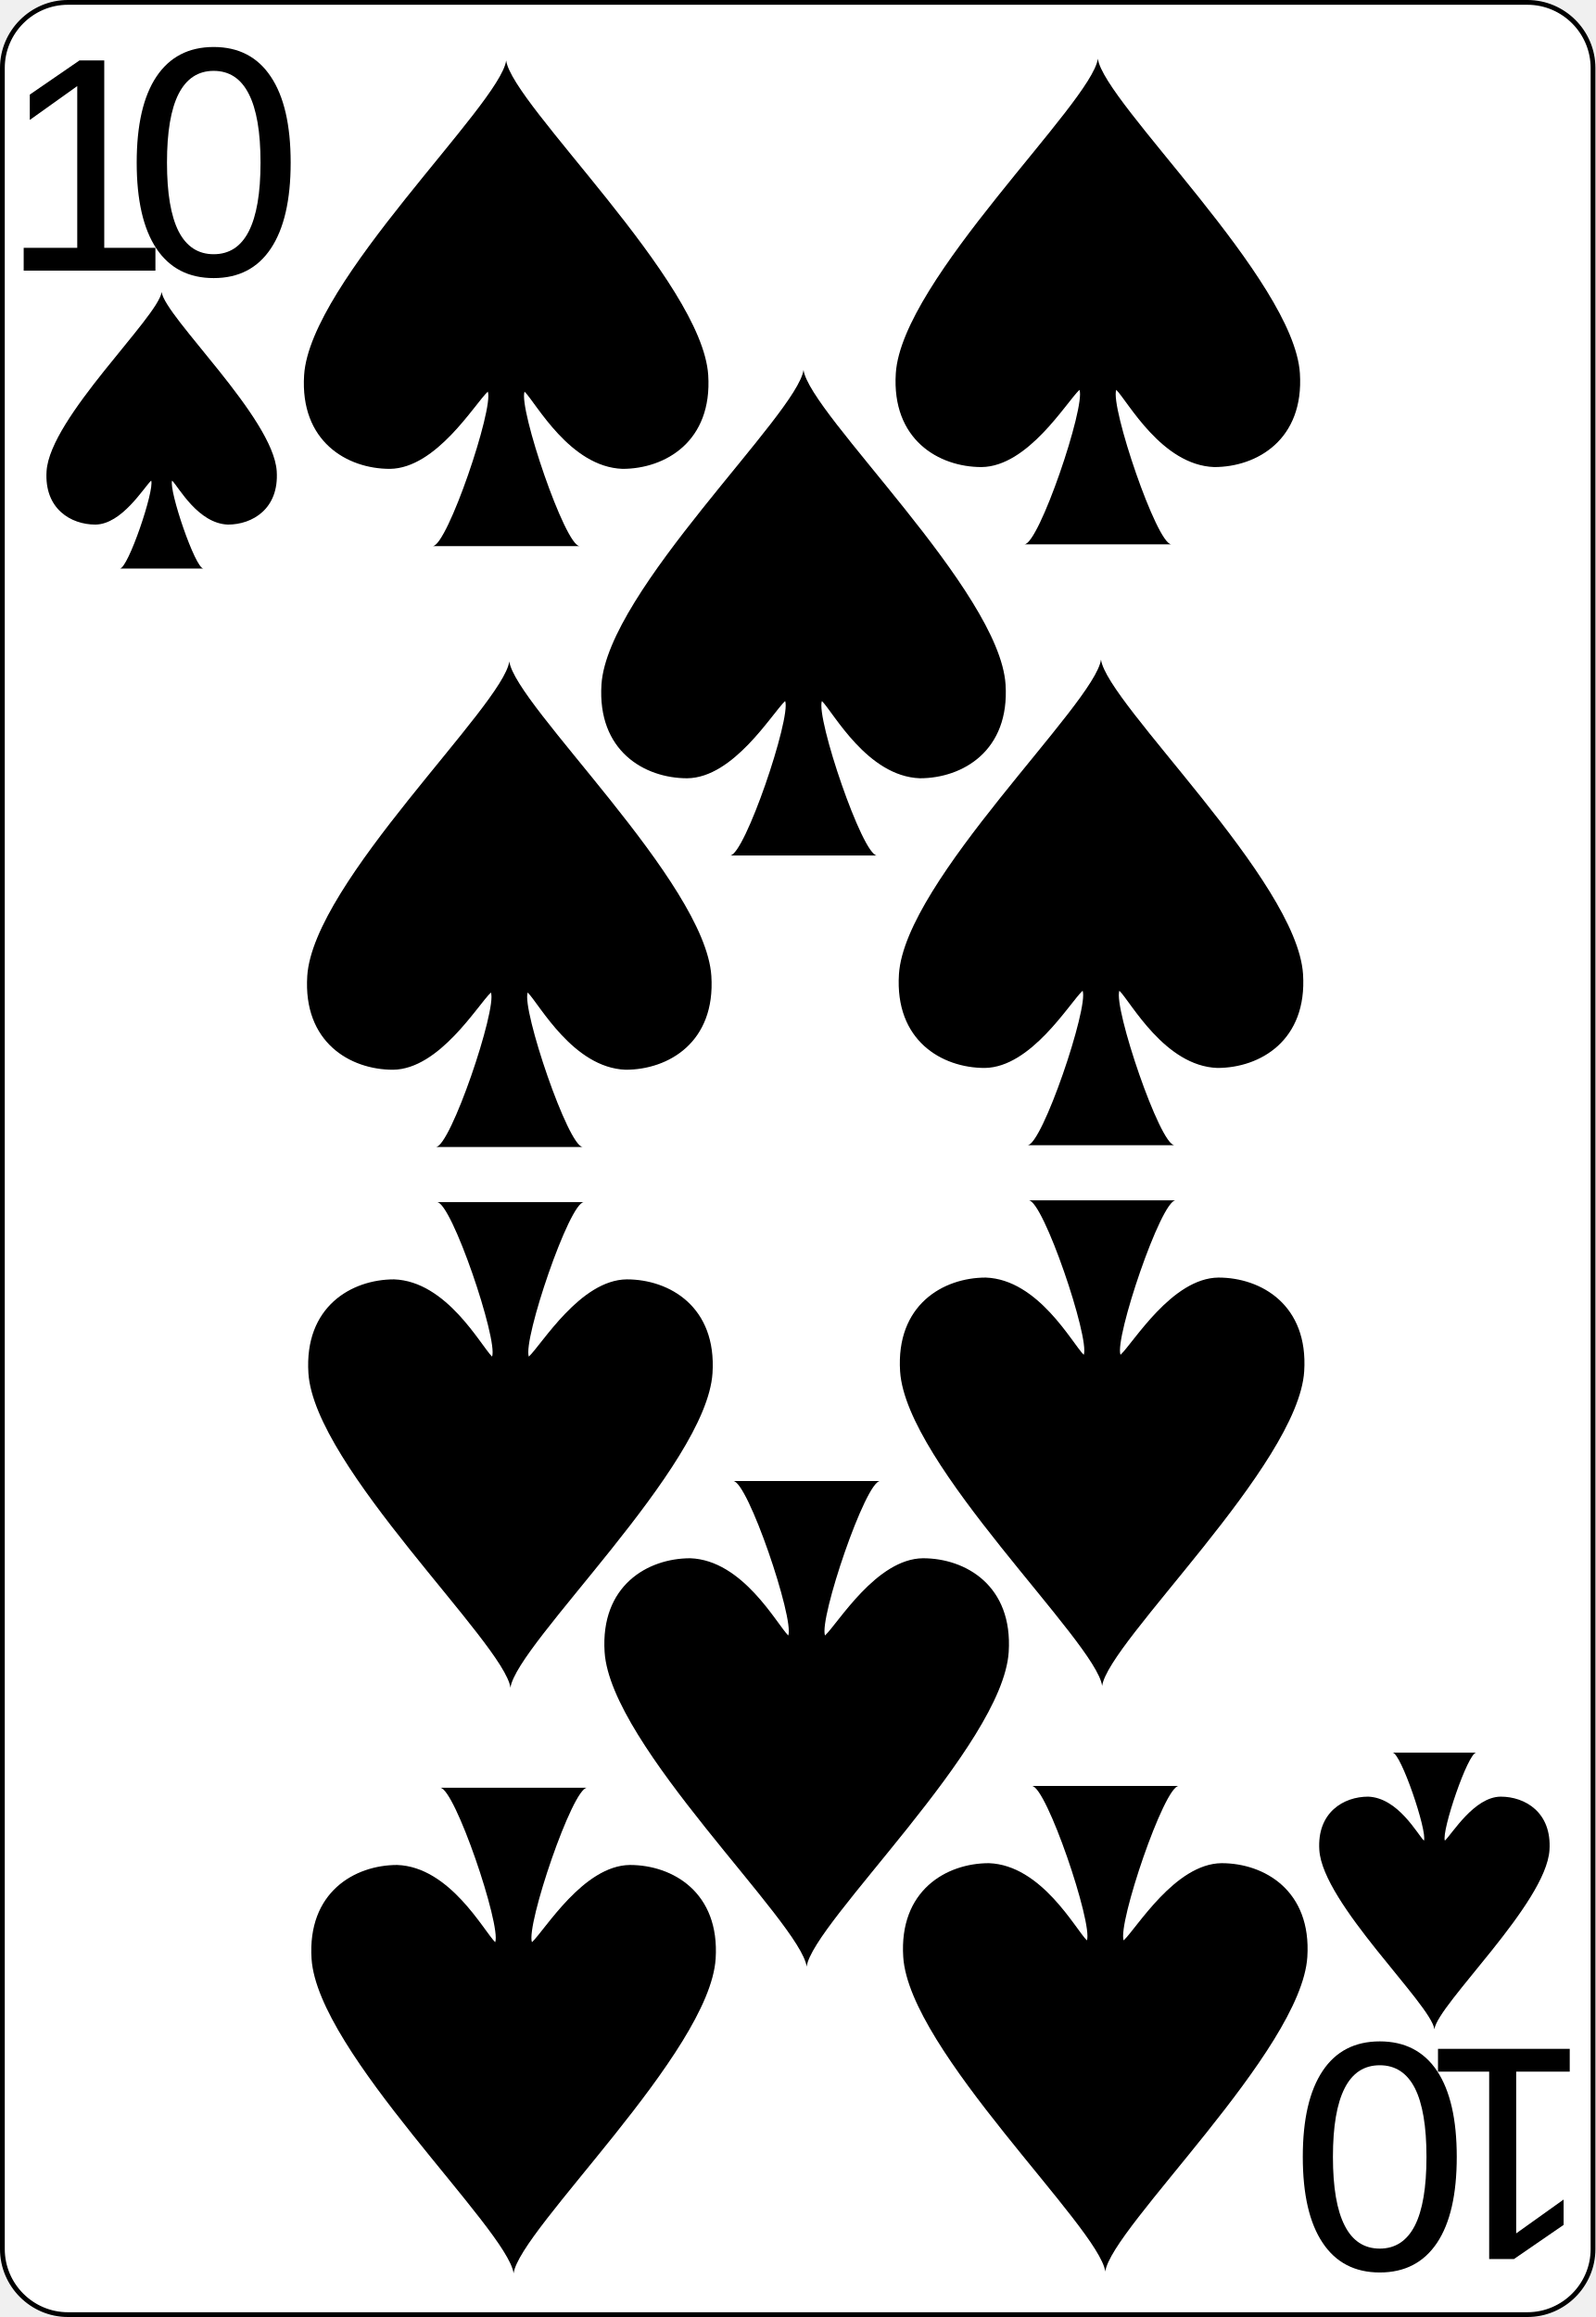
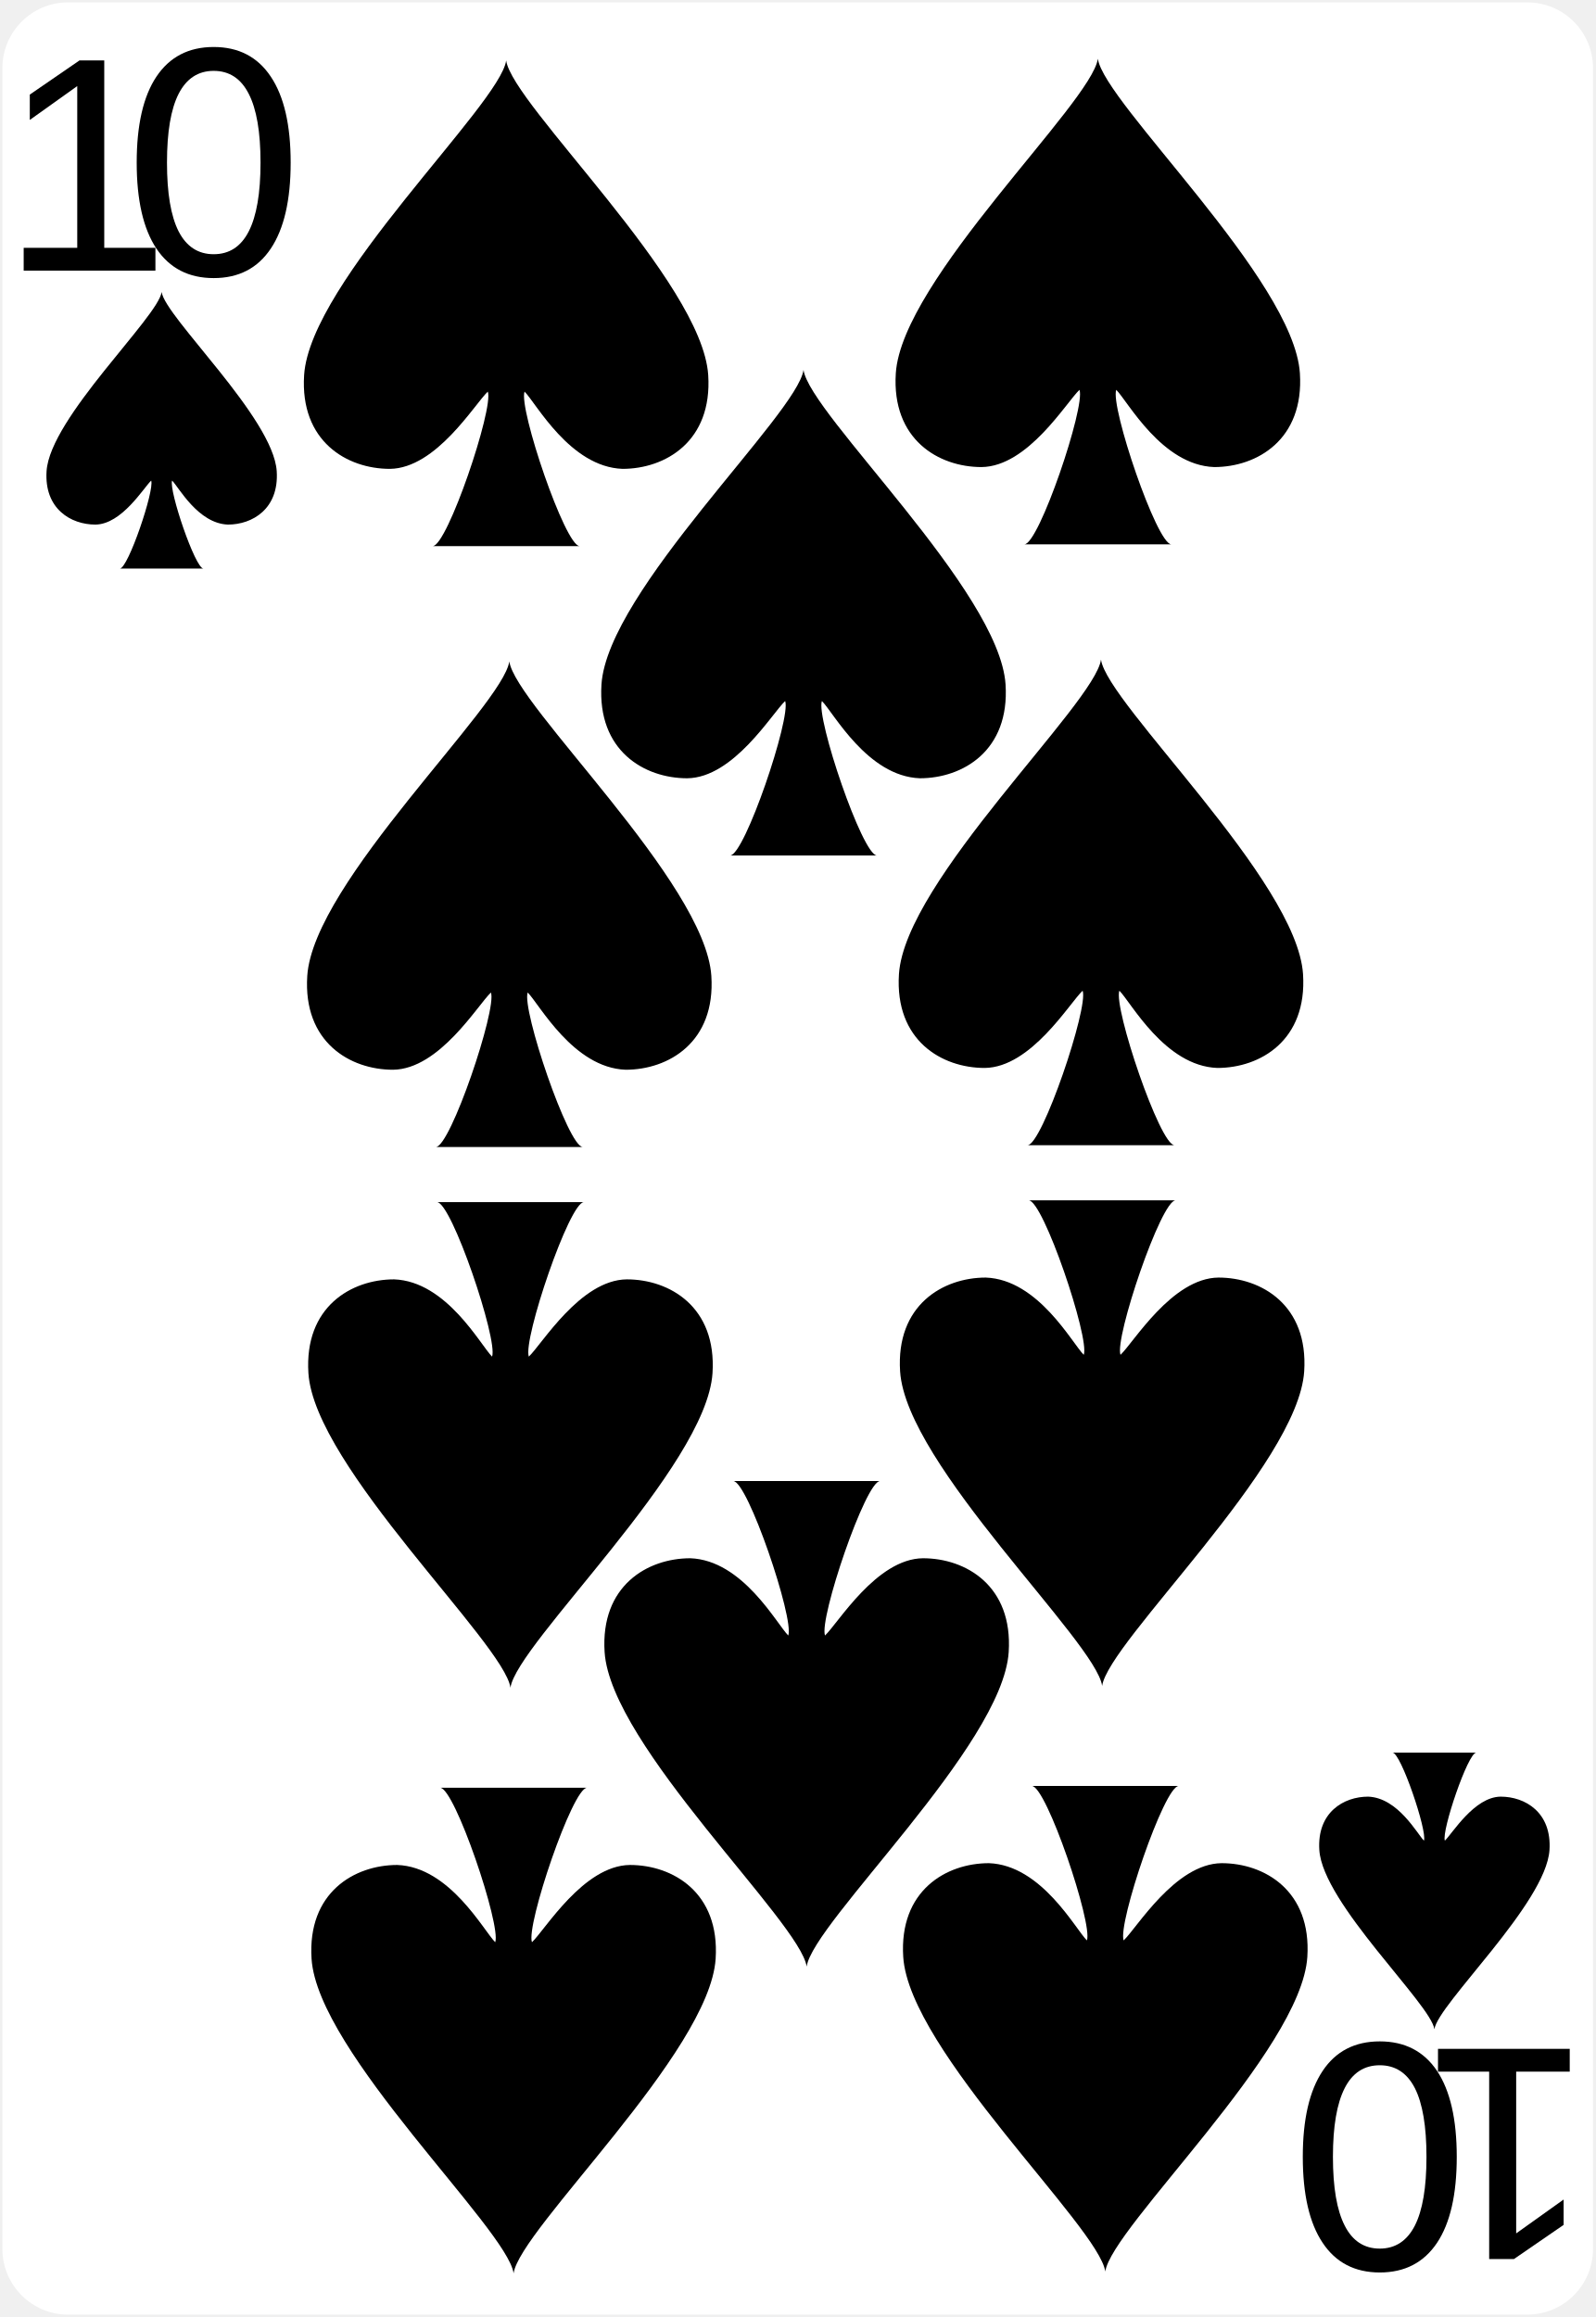
<svg xmlns="http://www.w3.org/2000/svg" width="167.087pt" height="242.667pt" viewBox="0 0 167.087 242.667" xml:space="preserve" id="svg2" version="1.1">
  <defs id="defs41" />
-   <g id="Layer_x0020_1" style="fill-rule:nonzero;clip-rule:nonzero;stroke:#000000;stroke-miterlimit:4;">
-     <path style="fill:#FFFFFF;stroke-width:0.5;" d="M166.837,235.548c0,3.777-3.087,6.869-6.871,6.869H7.111c-3.775,0-6.861-3.092-6.861-6.869V7.12C0.25,3.343,3.336,0.25,7.111,0.25h152.855    c3.784,0,6.871,3.093,6.871,6.87v228.428z" id="path5" />
+   <g id="Layer_x0020_1" style="fill-rule:nonzero;clip-rule:nonzero;stroke:none;stroke-miterlimit:4;">
+     <path style="fill:#FFFFFF;stroke:none;" d="M166.837,235.548c0,3.777-3.087,6.869-6.871,6.869H7.111c-3.775,0-6.861-3.092-6.861-6.869V7.12C0.25,3.343,3.336,0.25,7.111,0.25h152.855    c3.784,0,6.871,3.093,6.871,6.87v228.428z" id="path5" />
    <g style="stroke:none;" id="g7">
      <g id="g9">
				
			</g>
    </g>
    <g id="g15">
			
		</g>
    <g id="g19">
			
		</g>
    <g style="stroke:none;" id="g23">
      <g id="g25">
				
			</g>
    </g>
    <g style="stroke:none;" id="g31">
      <g id="g33">
				
			</g>
    </g>
  </g>
  <text xml:space="preserve" style="font-size:32px;font-style:normal;font-weight:normal;line-height:125%;letter-spacing:0px;word-spacing:0px;fill:#000000;fill-opacity:1;stroke:none;font-family:Bitstream Vera Sans" x="0.044" y="28.342" id="text3788">
    <tspan id="tspan3790" x="0.044" y="28.342" style="font-style:normal;font-variant:normal;font-weight:normal;font-stretch:normal;font-family:Arial;-inkscape-font-specification:Arial">1</tspan>
  </text>
  <g transform="matrix(1.508595,0,0,1.379325,16.92904,45.0659)" id="layer1-7">
    <path id="sl" d="M 7.989,3.103 C 7.747,-0.954 0.242,-8.59 0,-10.5 c -0.242,1.909 -7.747,9.545 -7.989,13.603 -0.169,2.868 1.695,4.057 3.39,4.057 1.835,-0.022 3.351,-2.801 3.873,-3.341 0.242,0.716 -1.603,6.682 -2.179,6.682 l 5.811,0 C 2.33,10.501 0.485,4.535 0.727,3.819 1.184,4.315 2.524,7.077 4.601,7.16 6.295,7.159 8.158,5.971 7.989,3.103 z" style="fill:#000000" />
  </g>
  <g transform="matrix(2.648679,0,0,2.421718,53.01089,31.766)" id="layer1-7-88">
    <path id="sl-4" d="M 7.989,3.103 C 7.747,-0.954 0.242,-8.59 0,-10.5 c -0.242,1.909 -7.747,9.545 -7.989,13.603 -0.169,2.868 1.695,4.057 3.39,4.057 1.835,-0.022 3.351,-2.801 3.873,-3.341 0.242,0.716 -1.603,6.682 -2.179,6.682 l 5.811,0 C 2.33,10.501 0.485,4.535 0.727,3.819 1.184,4.315 2.524,7.077 4.601,7.16 6.295,7.159 8.158,5.971 7.989,3.103 z" style="fill:#000000" />
  </g>
  <g transform="matrix(-1.508595,0,0,-1.379325,150.2251,198.0441)" id="layer1-7-3">
    <path id="sl-1" d="M 7.989,3.103 C 7.747,-0.954 0.242,-8.59 0,-10.5 c -0.242,1.909 -7.747,9.545 -7.989,13.603 -0.169,2.868 1.695,4.057 3.39,4.057 1.835,-0.022 3.351,-2.801 3.873,-3.341 0.242,0.716 -1.603,6.682 -2.179,6.682 l 5.811,0 C 2.33,10.501 0.485,4.535 0.727,3.819 1.184,4.315 2.524,7.077 4.601,7.16 6.295,7.159 8.158,5.971 7.989,3.103 z" style="fill:#000000" />
  </g>
  <g transform="matrix(2.648679,0,0,2.421718,53.33971,94.6985)" id="layer1-7-88-8">
    <path id="sl-4-8" d="M 7.989,3.103 C 7.747,-0.954 0.242,-8.59 0,-10.5 c -0.242,1.909 -7.747,9.545 -7.989,13.603 -0.169,2.868 1.695,4.057 3.39,4.057 1.835,-0.022 3.351,-2.801 3.873,-3.341 0.242,0.716 -1.603,6.682 -2.179,6.682 l 5.811,0 C 2.33,10.501 0.485,4.535 0.727,3.819 1.184,4.315 2.524,7.077 4.601,7.16 6.295,7.159 8.158,5.971 7.989,3.103 z" style="fill:#000000" />
  </g>
  <g transform="matrix(-2.648679,0,0,-2.421718,53.78926,212.6639)" id="layer1-7-88-4">
    <path id="sl-4-3" d="M 7.989,3.103 C 7.747,-0.954 0.242,-8.59 0,-10.5 c -0.242,1.909 -7.747,9.545 -7.989,13.603 -0.169,2.868 1.695,4.057 3.39,4.057 1.835,-0.022 3.351,-2.801 3.873,-3.341 0.242,0.716 -1.603,6.682 -2.179,6.682 l 5.811,0 C 2.33,10.501 0.485,4.535 0.727,3.819 1.184,4.315 2.524,7.077 4.601,7.16 6.295,7.159 8.158,5.971 7.989,3.103 z" style="fill:#000000" />
  </g>
  <g transform="matrix(-2.648679,0,0,-2.421718,53.46044,151.3314)" id="layer1-7-88-8-1">
    <path id="sl-4-8-4" d="M 7.989,3.103 C 7.747,-0.954 0.242,-8.59 0,-10.5 c -0.242,1.909 -7.747,9.545 -7.989,13.603 -0.169,2.868 1.695,4.057 3.39,4.057 1.835,-0.022 3.351,-2.801 3.873,-3.341 0.242,0.716 -1.603,6.682 -2.179,6.682 l 5.811,0 C 2.33,10.501 0.485,4.535 0.727,3.819 1.184,4.315 2.524,7.077 4.601,7.16 6.295,7.159 8.158,5.971 7.989,3.103 z" style="fill:#000000" />
  </g>
  <g transform="matrix(2.648679,0,0,2.421718,114.9782,31.57803)" id="layer1-7-88-9">
    <path id="sl-4-2" d="M 7.989,3.103 C 7.747,-0.954 0.242,-8.59 0,-10.5 c -0.242,1.909 -7.747,9.545 -7.989,13.603 -0.169,2.868 1.695,4.057 3.39,4.057 1.835,-0.022 3.351,-2.801 3.873,-3.341 0.242,0.716 -1.603,6.682 -2.179,6.682 l 5.811,0 C 2.33,10.501 0.485,4.535 0.727,3.819 1.184,4.315 2.524,7.077 4.601,7.16 6.295,7.159 8.158,5.971 7.989,3.103 z" style="fill:#000000" />
  </g>
  <g transform="matrix(2.648679,0,0,2.421718,115.307,94.51054)" id="layer1-7-88-8-0">
    <path id="sl-4-8-6" d="M 7.989,3.103 C 7.747,-0.954 0.242,-8.59 0,-10.5 c -0.242,1.909 -7.747,9.545 -7.989,13.603 -0.169,2.868 1.695,4.057 3.39,4.057 1.835,-0.022 3.351,-2.801 3.873,-3.341 0.242,0.716 -1.603,6.682 -2.179,6.682 l 5.811,0 C 2.33,10.501 0.485,4.535 0.727,3.819 1.184,4.315 2.524,7.077 4.601,7.16 6.295,7.159 8.158,5.971 7.989,3.103 z" style="fill:#000000" />
  </g>
  <g transform="matrix(-2.648679,0,0,-2.421718,115.7566,212.476)" id="layer1-7-88-4-8">
    <path id="sl-4-3-9" d="M 7.989,3.103 C 7.747,-0.954 0.242,-8.59 0,-10.5 c -0.242,1.909 -7.747,9.545 -7.989,13.603 -0.169,2.868 1.695,4.057 3.39,4.057 1.835,-0.022 3.351,-2.801 3.873,-3.341 0.242,0.716 -1.603,6.682 -2.179,6.682 l 5.811,0 C 2.33,10.501 0.485,4.535 0.727,3.819 1.184,4.315 2.524,7.077 4.601,7.16 6.295,7.159 8.158,5.971 7.989,3.103 z" style="fill:#000000" />
  </g>
  <g transform="matrix(-2.648679,0,0,-2.421718,115.4278,151.1435)" id="layer1-7-88-8-1-2">
    <path id="sl-4-8-4-6" d="M 7.989,3.103 C 7.747,-0.954 0.242,-8.59 0,-10.5 c -0.242,1.909 -7.747,9.545 -7.989,13.603 -0.169,2.868 1.695,4.057 3.39,4.057 1.835,-0.022 3.351,-2.801 3.873,-3.341 0.242,0.716 -1.603,6.682 -2.179,6.682 l 5.811,0 C 2.33,10.501 0.485,4.535 0.727,3.819 1.184,4.315 2.524,7.077 4.601,7.16 6.295,7.159 8.158,5.971 7.989,3.103 z" style="fill:#000000" />
  </g>
  <g transform="matrix(2.648679,0,0,2.421718,84.15214,64.1712)" id="layer1-7-88-6">
    <path id="sl-4-4" d="M 7.989,3.103 C 7.747,-0.954 0.242,-8.59 0,-10.5 c -0.242,1.909 -7.747,9.545 -7.989,13.603 -0.169,2.868 1.695,4.057 3.39,4.057 1.835,-0.022 3.351,-2.801 3.873,-3.341 0.242,0.716 -1.603,6.682 -2.179,6.682 l 5.811,0 C 2.33,10.501 0.485,4.535 0.727,3.819 1.184,4.315 2.524,7.077 4.601,7.16 6.295,7.159 8.158,5.971 7.989,3.103 z" style="fill:#000000" />
  </g>
  <g transform="matrix(-2.648679,0,0,-2.421718,84.48087,180.5402)" id="layer1-7-88-6-6">
    <path id="sl-4-4-8" d="M 7.989,3.103 C 7.747,-0.954 0.242,-8.59 0,-10.5 c -0.242,1.909 -7.747,9.545 -7.989,13.603 -0.169,2.868 1.695,4.057 3.39,4.057 1.835,-0.022 3.351,-2.801 3.873,-3.341 0.242,0.716 -1.603,6.682 -2.179,6.682 l 5.811,0 C 2.33,10.501 0.485,4.535 0.727,3.819 1.184,4.315 2.524,7.077 4.601,7.16 6.295,7.159 8.158,5.971 7.989,3.103 z" style="fill:#000000" />
  </g>
  <text xml:space="preserve" style="font-size:32px;font-style:normal;font-weight:normal;line-height:125%;letter-spacing:0px;word-spacing:0px;fill:#000000;fill-opacity:1;stroke:none;font-family:Bitstream Vera Sans" x="12.206" y="28.671" id="text3038">
    <tspan id="tspan3040" x="12.206" y="28.671">0</tspan>
  </text>
  <text xml:space="preserve" style="font-size:32px;font-style:normal;font-weight:normal;line-height:125%;letter-spacing:0px;word-spacing:0px;fill:#000000;fill-opacity:1;stroke:none;font-family:Bitstream Vera Sans" x="-166.837" y="-214.583" id="text3788-4" transform="scale(-1,-1)">
    <tspan id="tspan3790-3" x="-166.837" y="-214.583" style="font-style:normal;font-variant:normal;font-weight:normal;font-stretch:normal;font-family:Arial;-inkscape-font-specification:Arial">1</tspan>
  </text>
  <text xml:space="preserve" style="font-size:32px;font-style:normal;font-weight:normal;line-height:125%;letter-spacing:0px;word-spacing:0px;fill:#000000;fill-opacity:1;stroke:none;font-family:Bitstream Vera Sans" x="-154.674" y="-214.254" id="text3038-1" transform="scale(-1,-1)">
    <tspan id="tspan3040-4" x="-154.674" y="-214.254">0</tspan>
  </text>
</svg>
